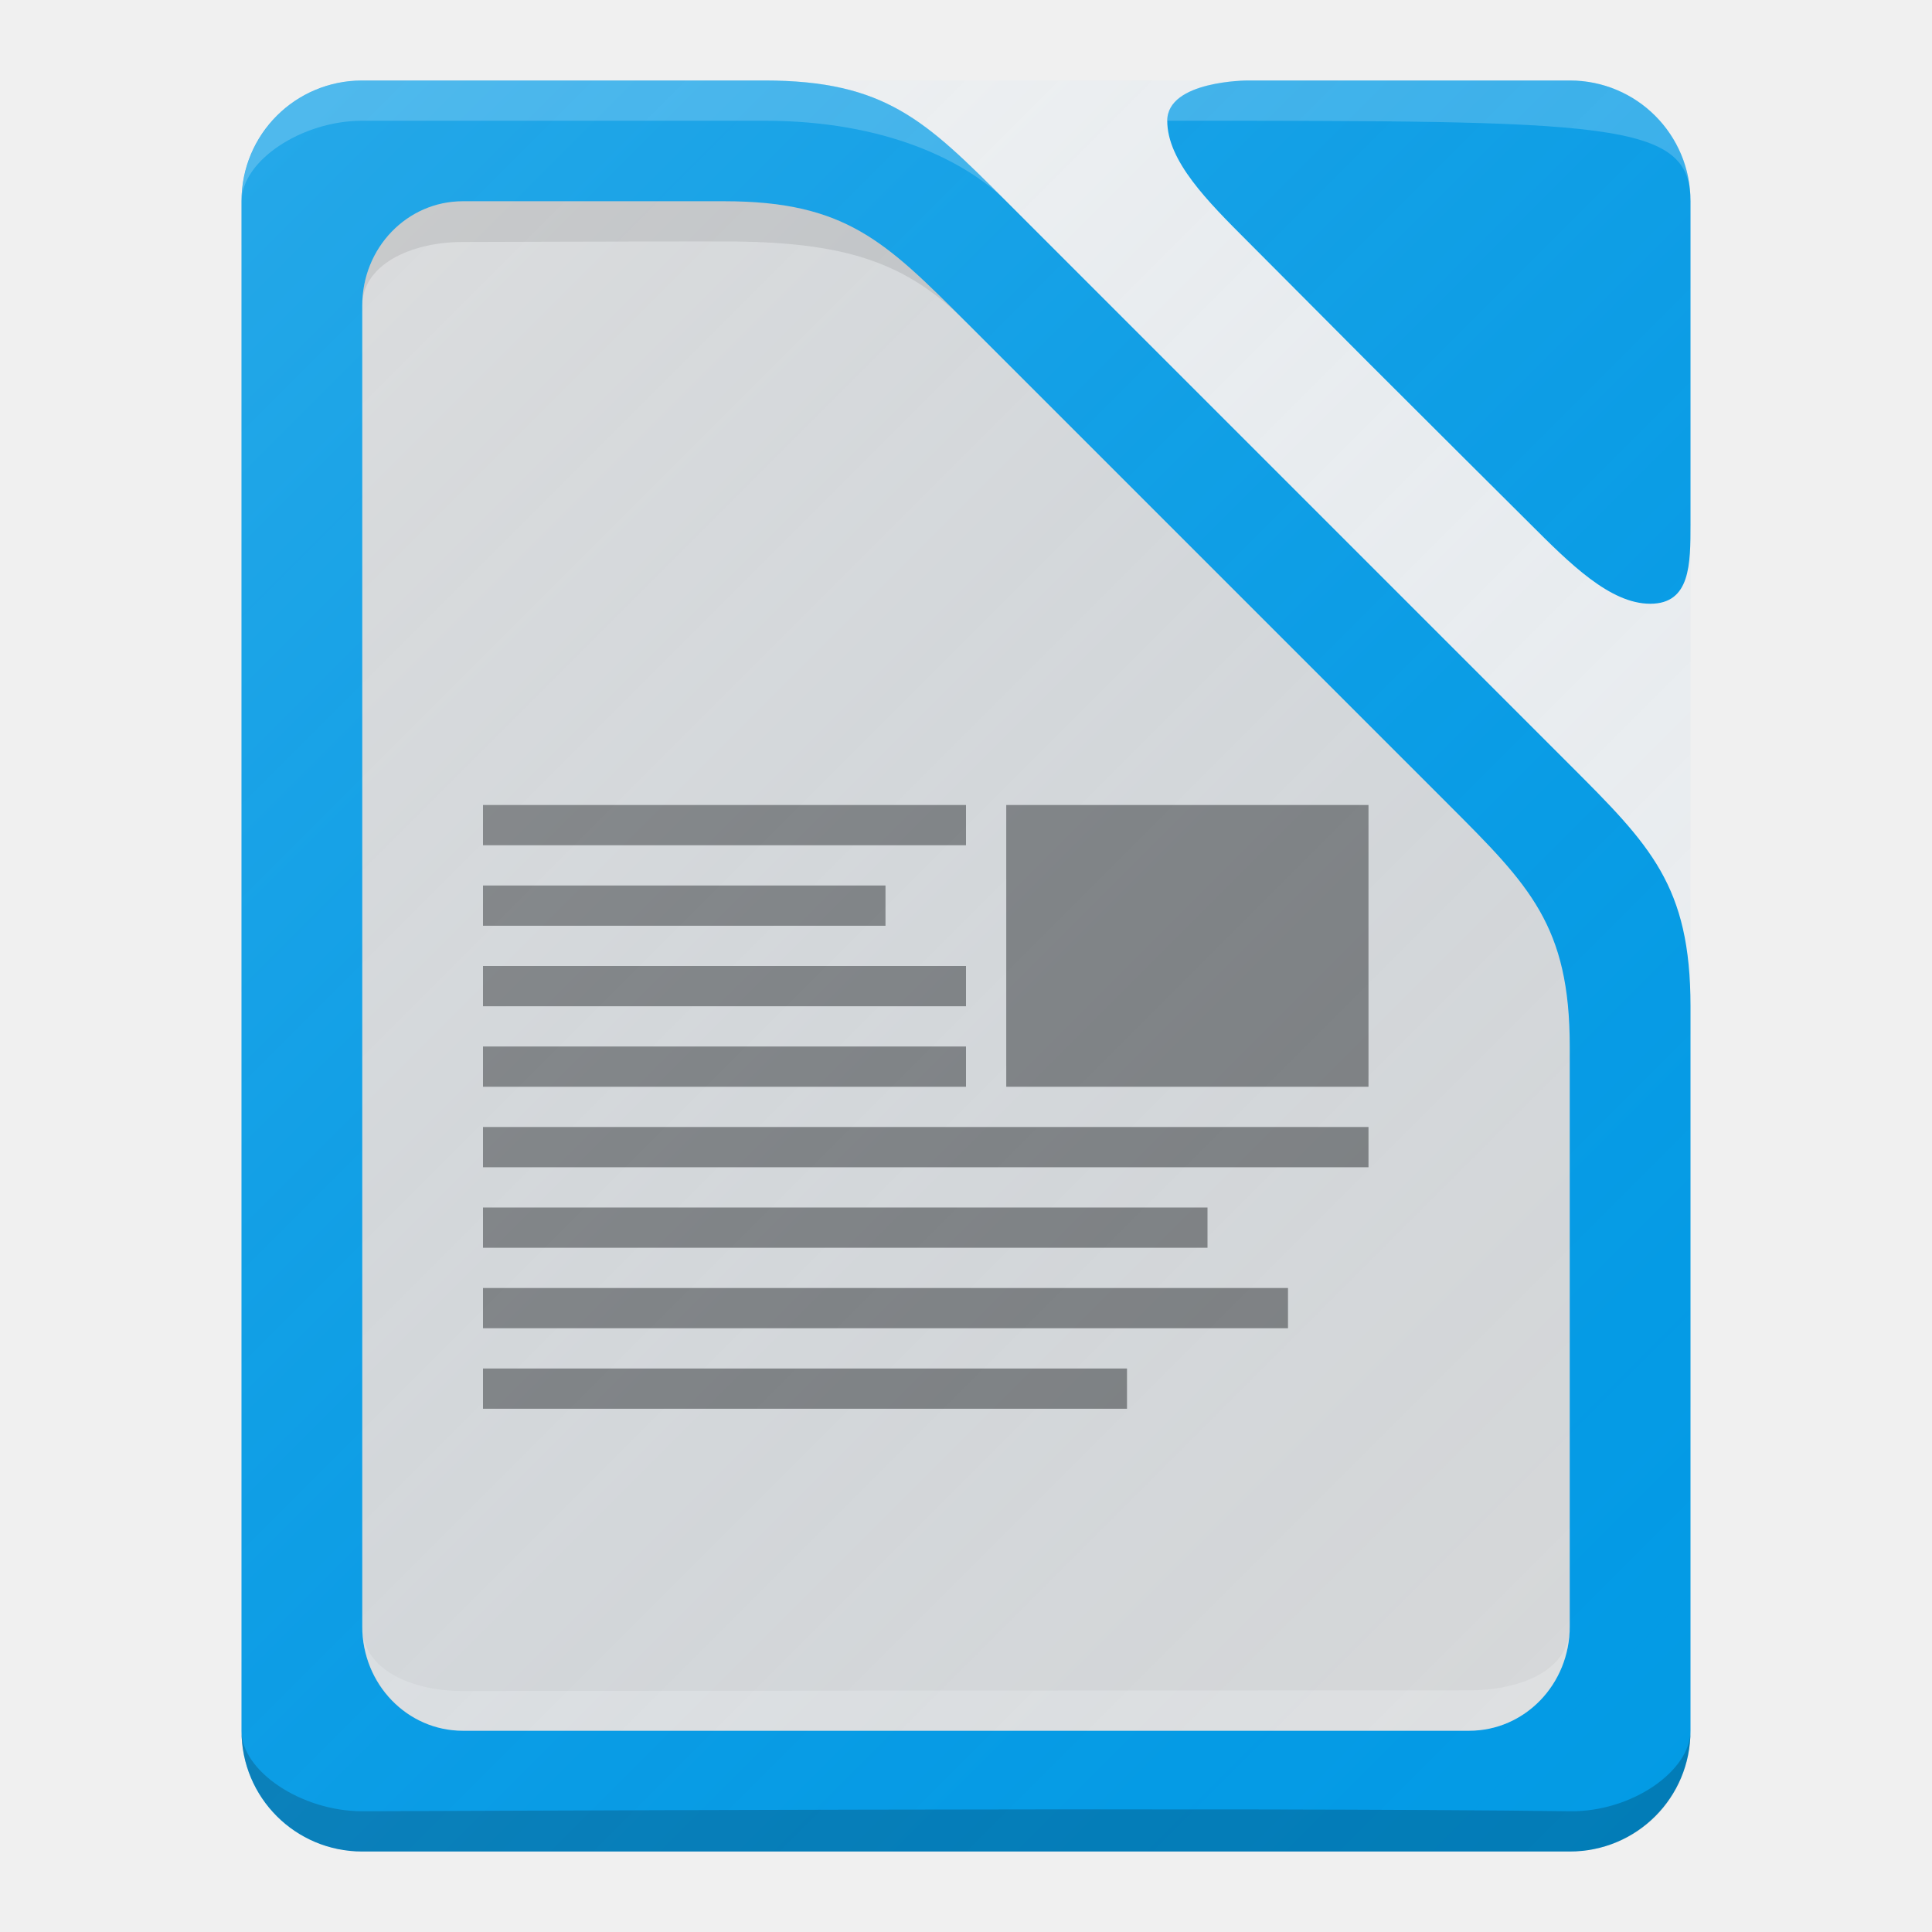
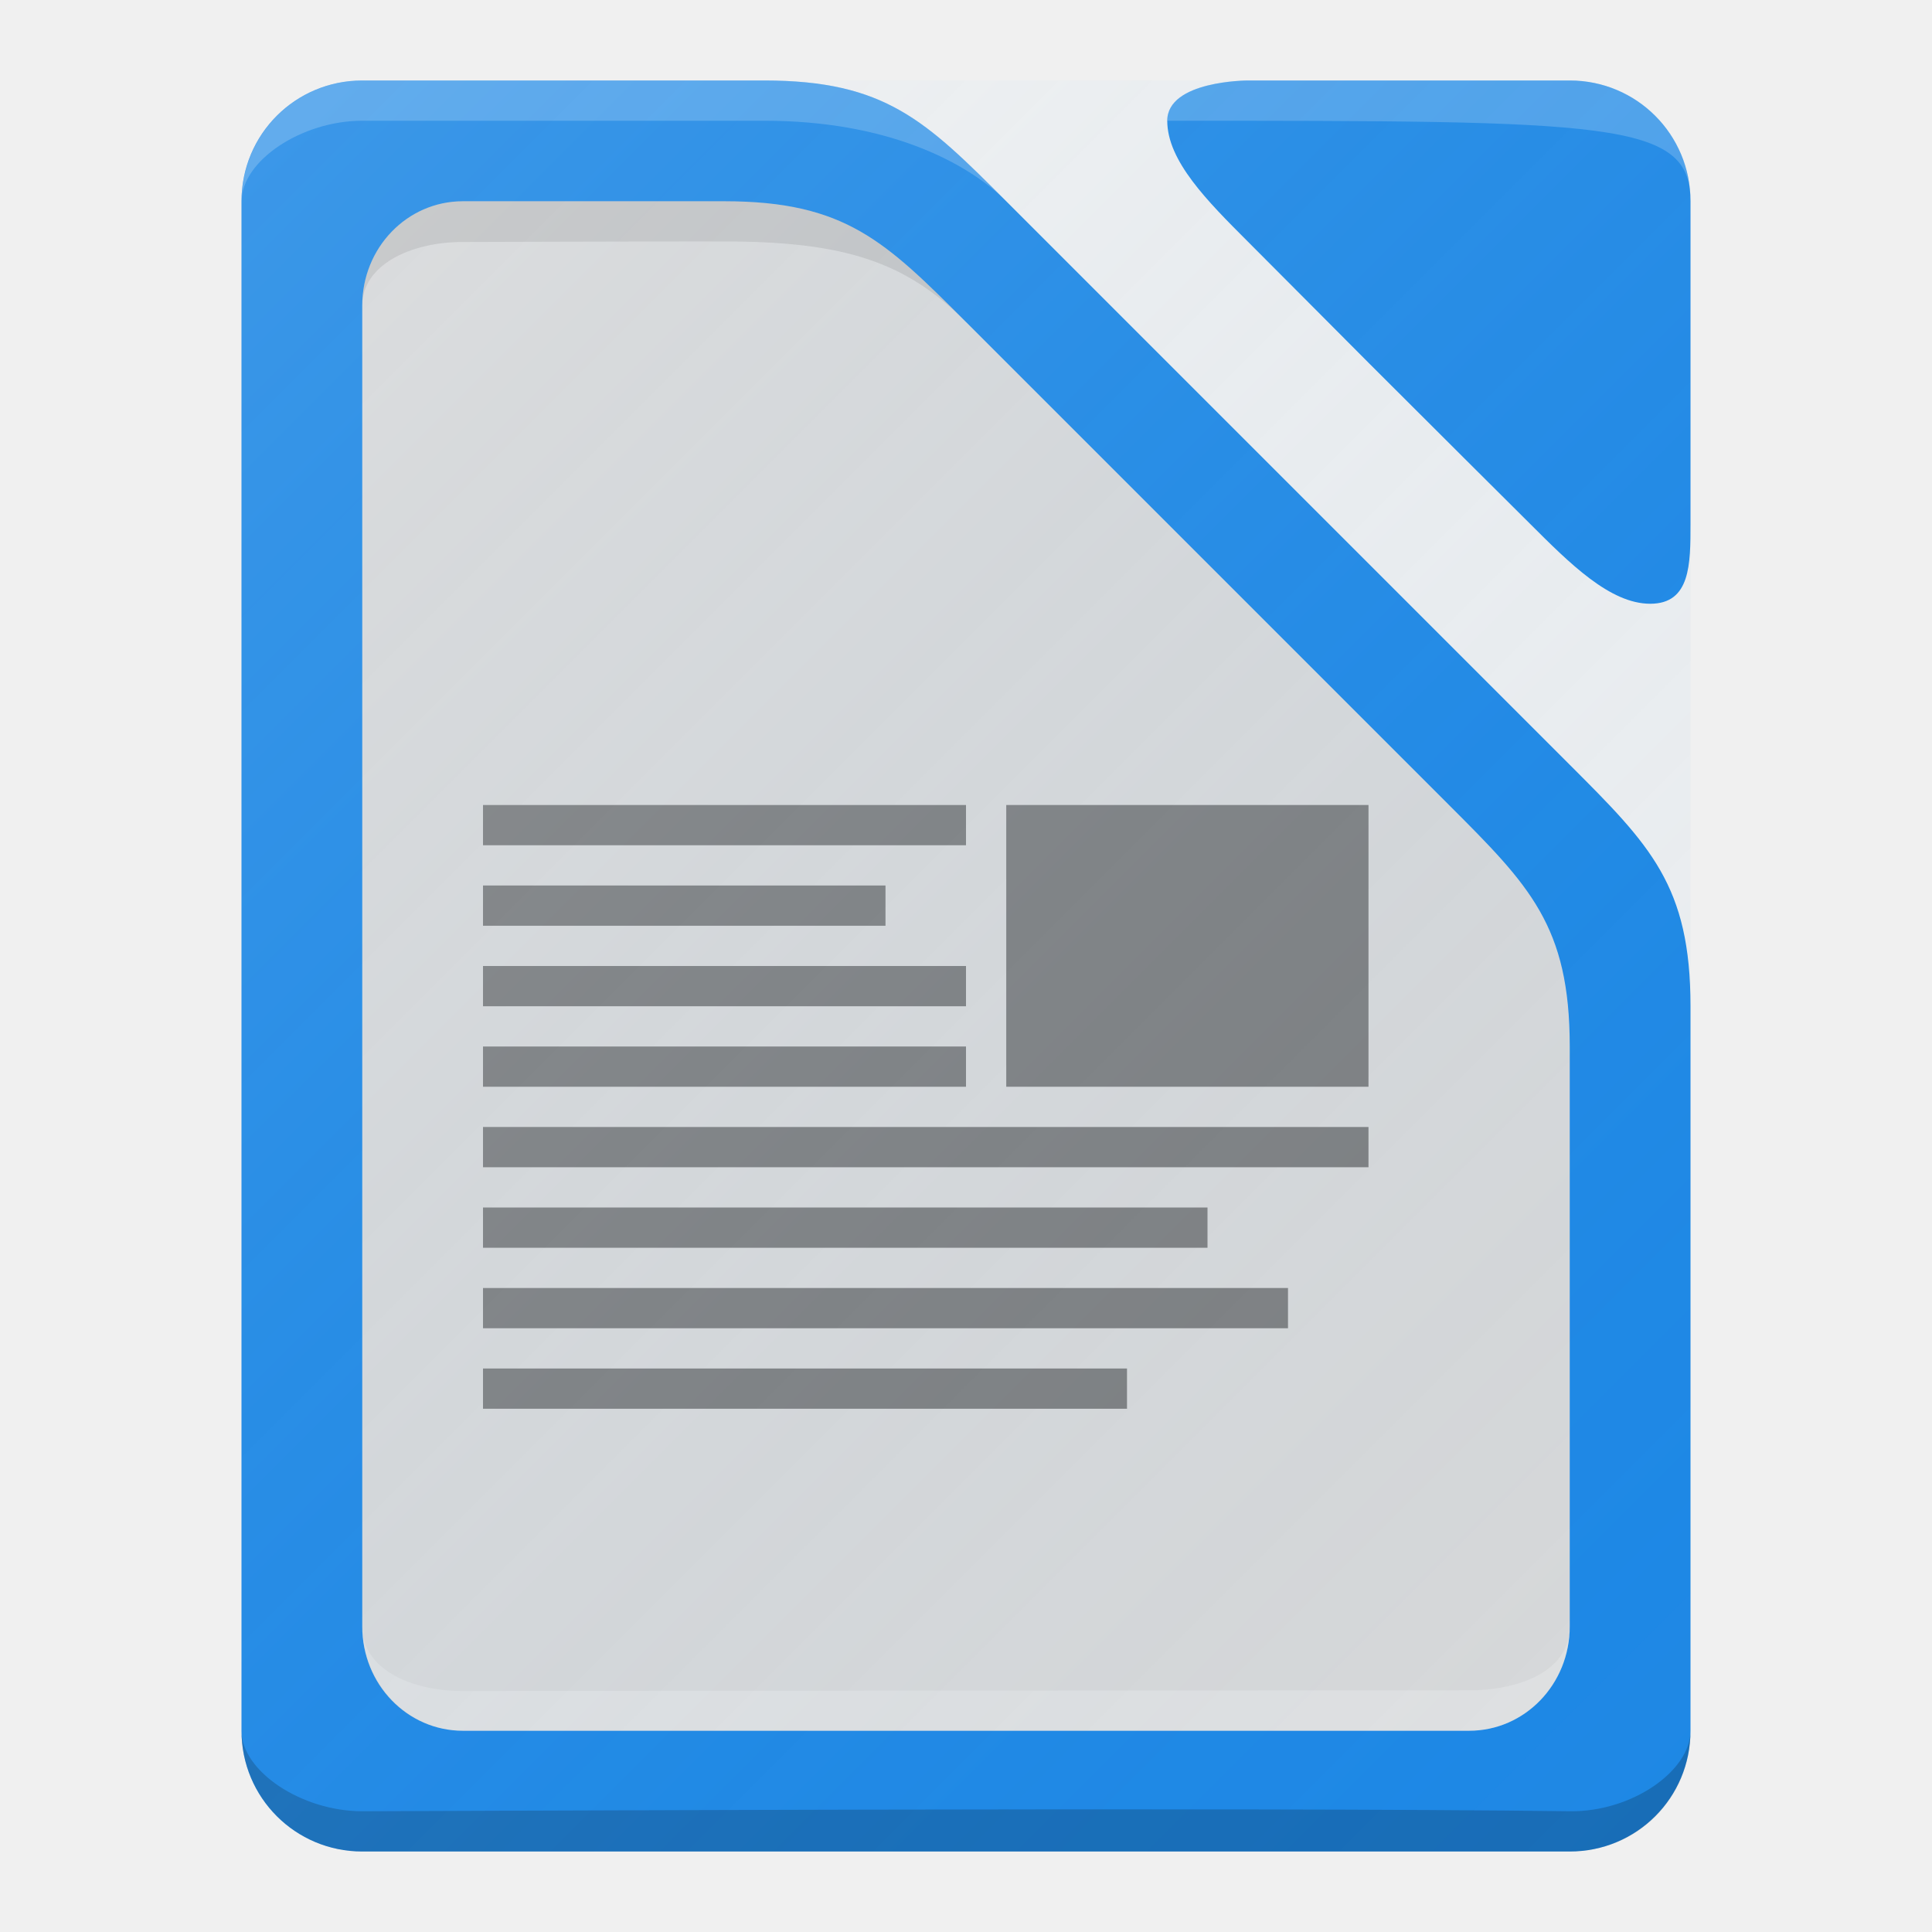
<svg xmlns="http://www.w3.org/2000/svg" xmlns:xlink="http://www.w3.org/1999/xlink" width="48" height="48" id="svg2" version="1.1">
  <defs id="defs4">
    <linearGradient id="linearGradient4396">
      <stop style="stop-color:#ffffff;stop-opacity:0.149" offset="0" id="stop4376" />
      <stop style="stop-color:#177ed5;stop-opacity:0" offset="1" id="stop4378" />
    </linearGradient>
-     <linearGradient xlink:href="#linearGradient4396" id="linearGradient4380" x1="-68" y1="1004.362" x2="-24" y2="1048.362" gradientUnits="userSpaceOnUse" gradientTransform="translate(70,2.000052)" />
+     <linearGradient xlink:href="#linearGradient4396" id="linearGradient4380" x1="-68" y1="1004.362" x2="-24" y2="1048.362" gradientUnits="userSpaceOnUse" gradientTransform="translate(70,2.000087)" />
  </defs>
  <g id="layer1" transform="translate(0,-1004.362)">
-     <g id="g4370">
-       <path id="rect3362" d="m 29,1007.362 c 0,1 1,2 2,3 1.025,1.025 2.077,2.088 3.019,3.031 1.981,1.981 2.926,2.917 3.981,3.969 1,1 2,2 3,2 1,0 1,-0.984 1,-1.98 l 0,-8.02 c 0,-1.662 -1.338,-3 -3,-3 l -8,0 c 0,0 -2,0 -2,1 z" style="opacity:1;fill:#039be5;fill-opacity:1;stroke:none;stroke-width:0.5;stroke-linecap:round;stroke-miterlimit:4;stroke-dasharray:none;stroke-opacity:1" />
-       <path id="rect3362-5" d="m 29,1007.362 c 11,0 13,0 13,2 0,-1.68 -1.338,-3 -3,-3 l -8,0 c 0,0 -2.016,10e-5 -2,1 z" style="opacity:0.2;fill:#ffffff;fill-opacity:1;stroke:none;stroke-width:0.5;stroke-linecap:round;stroke-miterlimit:4;stroke-dasharray:none;stroke-opacity:1" />
-     </g>
-     <g id="g4365">
-       <path id="path3371" d="m 9,1006.362 c -1.662,0 -3,1.338 -3,3 l 0,38 c 0,1.662 1.338,3 3,3 l 30,0 c 1.662,0 3,-1.338 3,-3 l 0,-18 c 0,-3 -1,-4 -3.001,-6 L 25.012,1009.374 C 23,1007.362 22,1006.362 18.992,1006.362 Z" style="opacity:1;fill:#039be5;fill-opacity:1;stroke:none;stroke-width:0.5;stroke-linecap:round;stroke-miterlimit:4;stroke-dasharray:none;stroke-opacity:1" />
-       <path id="path3371-64" d="m 9.004,1006.362 c -1.662,0 -3,1.338 -3,3 -0.004,-1 1.483,-2 2.996,-2 0,0 6.677,0 10,0 3,0 5,1 6.016,2.012 -2.012,-2.012 -3.012,-3.012 -6.02,-3.012 z" style="opacity:0.2;fill:#ffffff;fill-opacity:1;stroke:none;stroke-width:0.5;stroke-linecap:round;stroke-miterlimit:4;stroke-dasharray:none;stroke-opacity:1" />
-       <path id="path3371-0" d="m 6,1047.362 c 0,1.651 1.338,3 3,3 l 30,0 c 1.662,0 3,-1.316 3,-3 0,1 -1.462,2.021 -3,2 -7.914,-0.106 -28.771,0 -30,0 -1.517,0 -3,-1 -3,-2 z" style="opacity:0.2;fill:#000000;fill-opacity:1;stroke:none;stroke-width:0.5;stroke-linecap:round;stroke-miterlimit:4;stroke-dasharray:none;stroke-opacity:1" />
-     </g>
-     <g id="g4360">
-       <path id="path3371-6" d="m 11.5,1009.362 c -1.385,0 -2.5,1.155 -2.5,2.591 l 0,32.818 c 0,1.435 1.115,2.591 2.5,2.591 l 25,0 c 1.385,0 2.5,-1.155 2.5,-2.591 l 0,-14.409 c 0,-3 -1,-4 -3,-6 l -12,-12 c -2,-2 -3,-3 -6,-3 z" style="opacity:1;fill:#d9d9d9;fill-opacity:1;stroke:none;stroke-width:0.5;stroke-linecap:round;stroke-miterlimit:4;stroke-dasharray:none;stroke-opacity:1" />
-       <path id="path3371-6-5" d="m 11.5,1009.362 c -1.385,0 -2.5,1.155 -2.5,2.591 0,-0.989 1.163,-1.579 2.506,-1.579 0.468,0 3.41,-0.013 6.494,-0.013 3,0 4.516,0.516 6,2 -2,-2 -3,-3 -6,-3 z" style="opacity:0.1;fill:#000000;fill-opacity:1;stroke:none;stroke-width:0.5;stroke-linecap:round;stroke-miterlimit:4;stroke-dasharray:none;stroke-opacity:1" />
-       <path id="path3371-6-6" d="m 9,1044.771 c 0.006,1.403 1.115,2.591 2.5,2.591 l 25,0 c 1.385,0 2.5,-1.17 2.5,-2.591 0,1.153 -1.335,1.587 -2.495,1.587 -6.584,0 -24.022,0.015 -25.021,0.015 -1.232,0 -2.479,-0.518 -2.484,-1.602 z" style="opacity:0.2;fill:#ffffff;fill-opacity:1;stroke:none;stroke-width:0.5;stroke-linecap:round;stroke-miterlimit:4;stroke-dasharray:none;stroke-opacity:1" />
+     <path style="opacity:1;fill:#1e88e5;fill-opacity:1;stroke:none;stroke-width:0.5;stroke-linecap:round;stroke-miterlimit:4;stroke-dasharray:none;stroke-opacity:1" d="m 9,1006.362 c -1.662,0 -3,1.338 -3,3 l 0,38 c 0,1.662 1.338,3 3,3 l 30,0 c 1.662,0 3,-1.338 3,-3 l 0,-18 c 0,-3 -1,-4 -3.001,-6 L 25.012,1009.374 C 23,1007.362 22,1006.362 18.992,1006.362 Z" id="path3371" />
+     <g id="g4178">
+       <g id="g4166">
+         <path style="opacity:1;fill:#1e88e5;fill-opacity:1;stroke:none;stroke-width:0.5;stroke-linecap:round;stroke-miterlimit:4;stroke-dasharray:none;stroke-opacity:1" d="m 29,1007.362 c 0,1 1,2 2,3 1.025,1.025 2.077,2.088 3.019,3.031 1.981,1.981 2.926,2.917 3.981,3.969 1,1 2,2 3,2 1,0 1,-0.984 1,-1.98 l 0,-8.02 c 0,-1.662 -1.338,-3 -3,-3 l -8,0 c 0,0 -2,0 -2,1 z" id="rect3362" />
+         <path style="opacity:0.2;fill:#ffffff;fill-opacity:1;stroke:none;stroke-width:0.5;stroke-linecap:round;stroke-miterlimit:4;stroke-dasharray:none;stroke-opacity:1" d="m 29,1007.362 c 11,0 13,0 13,2 0,-1.68 -1.338,-3 -3,-3 l -8,0 c 0,0 -2.016,10e-5 -2,1 z" id="rect3362-5" />
+       </g>
+       <g id="g4170">
+         <path style="opacity:0.2;fill:#ffffff;fill-opacity:1;stroke:none;stroke-width:0.5;stroke-linecap:round;stroke-miterlimit:4;stroke-dasharray:none;stroke-opacity:1" d="m 9.004,1006.362 c -1.662,0 -3,1.338 -3,3 -0.004,-1 1.483,-2 2.996,-2 0,0 6.677,0 10,0 3,0 5,1 6.016,2.012 -2.012,-2.012 -3.012,-3.012 -6.02,-3.012 z" id="path3371-64" />
+         <path style="opacity:0.2;fill:#000000;fill-opacity:1;stroke:none;stroke-width:0.5;stroke-linecap:round;stroke-miterlimit:4;stroke-dasharray:none;stroke-opacity:1" d="m 6,1047.362 c 0,1.651 1.338,3 3,3 l 30,0 c 1.662,0 3,-1.316 3,-3 0,1 -1.462,2.021 -3,2 -7.914,-0.106 -28.771,0 -30,0 -1.517,0 -3,-1 -3,-2 z" id="path3371-0" />
+         <g id="g4360">
+           <path id="path3371-6" d="m 11.5,1009.362 c -1.385,0 -2.5,1.155 -2.5,2.591 l 0,32.818 c 0,1.435 1.115,2.591 2.5,2.591 l 25,0 c 1.385,0 2.5,-1.155 2.5,-2.591 l 0,-14.409 c 0,-3 -1,-4 -3,-6 l -12,-12 c -2,-2 -3,-3 -6,-3 z" style="opacity:1;fill:#d9d9d9;fill-opacity:1;stroke:none;stroke-width:0.5;stroke-linecap:round;stroke-miterlimit:4;stroke-dasharray:none;stroke-opacity:1" />
+           <path id="path3371-6-5" d="m 11.5,1009.362 c -1.385,0 -2.5,1.155 -2.5,2.591 0,-0.989 1.163,-1.579 2.506,-1.579 0.468,0 3.41,-0.013 6.494,-0.013 3,0 4.516,0.516 6,2 -2,-2 -3,-3 -6,-3 z" style="opacity:0.1;fill:#000000;fill-opacity:1;stroke:none;stroke-width:0.5;stroke-linecap:round;stroke-miterlimit:4;stroke-dasharray:none;stroke-opacity:1" />
+           <path id="path3371-6-6" d="m 9,1044.771 c 0.006,1.403 1.115,2.591 2.5,2.591 l 25,0 c 1.385,0 2.5,-1.17 2.5,-2.591 0,1.153 -1.335,1.587 -2.495,1.587 -6.584,0 -24.022,0.015 -25.021,0.015 -1.232,0 -2.479,-0.518 -2.484,-1.602 z" style="opacity:0.2;fill:#ffffff;fill-opacity:1;stroke:none;stroke-width:0.5;stroke-linecap:round;stroke-miterlimit:4;stroke-dasharray:none;stroke-opacity:1" />
+         </g>
+       </g>
    </g>
    <g id="g4344" style="fill:#808080">
      <rect y="1026.362" x="12" height="1" width="10" id="rect4263" style="opacity:1;fill:#808080;fill-opacity:1;stroke:none;stroke-width:0.5;stroke-linecap:round;stroke-miterlimit:4;stroke-dasharray:none;stroke-opacity:1" />
      <rect y="1024.362" x="12" height="1" width="12" id="rect4263-3" style="opacity:1;fill:#808080;fill-opacity:1;stroke:none;stroke-width:0.5;stroke-linecap:round;stroke-miterlimit:4;stroke-dasharray:none;stroke-opacity:1" />
      <rect y="1028.362" x="12" height="1" width="12" id="rect4263-8" style="opacity:1;fill:#808080;fill-opacity:1;stroke:none;stroke-width:0.5;stroke-linecap:round;stroke-miterlimit:4;stroke-dasharray:none;stroke-opacity:1" />
      <rect y="1030.362" x="12" height="1" width="12" id="rect4263-5" style="opacity:1;fill:#808080;fill-opacity:1;stroke:none;stroke-width:0.5;stroke-linecap:round;stroke-miterlimit:4;stroke-dasharray:none;stroke-opacity:1" />
      <rect y="1032.362" x="12" height="1" width="22" id="rect4263-0" style="opacity:1;fill:#808080;fill-opacity:1;stroke:none;stroke-width:0.5;stroke-linecap:round;stroke-miterlimit:4;stroke-dasharray:none;stroke-opacity:1" />
      <rect y="1034.362" x="12" height="1" width="18" id="rect4263-4" style="opacity:1;fill:#808080;fill-opacity:1;stroke:none;stroke-width:0.5;stroke-linecap:round;stroke-miterlimit:4;stroke-dasharray:none;stroke-opacity:1" />
      <rect y="1036.362" x="12" height="1" width="20" id="rect4263-89" style="opacity:1;fill:#808080;fill-opacity:1;stroke:none;stroke-width:0.5;stroke-linecap:round;stroke-miterlimit:4;stroke-dasharray:none;stroke-opacity:1" />
      <rect y="1038.362" x="12" height="1" width="16" id="rect4263-89-0" style="opacity:1;fill:#808080;fill-opacity:1;stroke:none;stroke-width:0.5;stroke-linecap:round;stroke-miterlimit:4;stroke-dasharray:none;stroke-opacity:1" />
      <rect y="1024.362" x="25" height="7" width="9" id="rect4325" style="opacity:1;fill:#808080;fill-opacity:1;stroke:none;stroke-width:0.5;stroke-linecap:round;stroke-miterlimit:4;stroke-dasharray:none;stroke-opacity:1" />
    </g>
    <rect style="opacity:1;fill:url(#linearGradient4380);fill-opacity:1;stroke:none;stroke-width:0.5;stroke-linecap:round;stroke-miterlimit:4;stroke-dasharray:none;stroke-opacity:1" id="rect4342" width="36" height="44" x="6" y="1006.362" rx="3" ry="3" />
  </g>
</svg>
